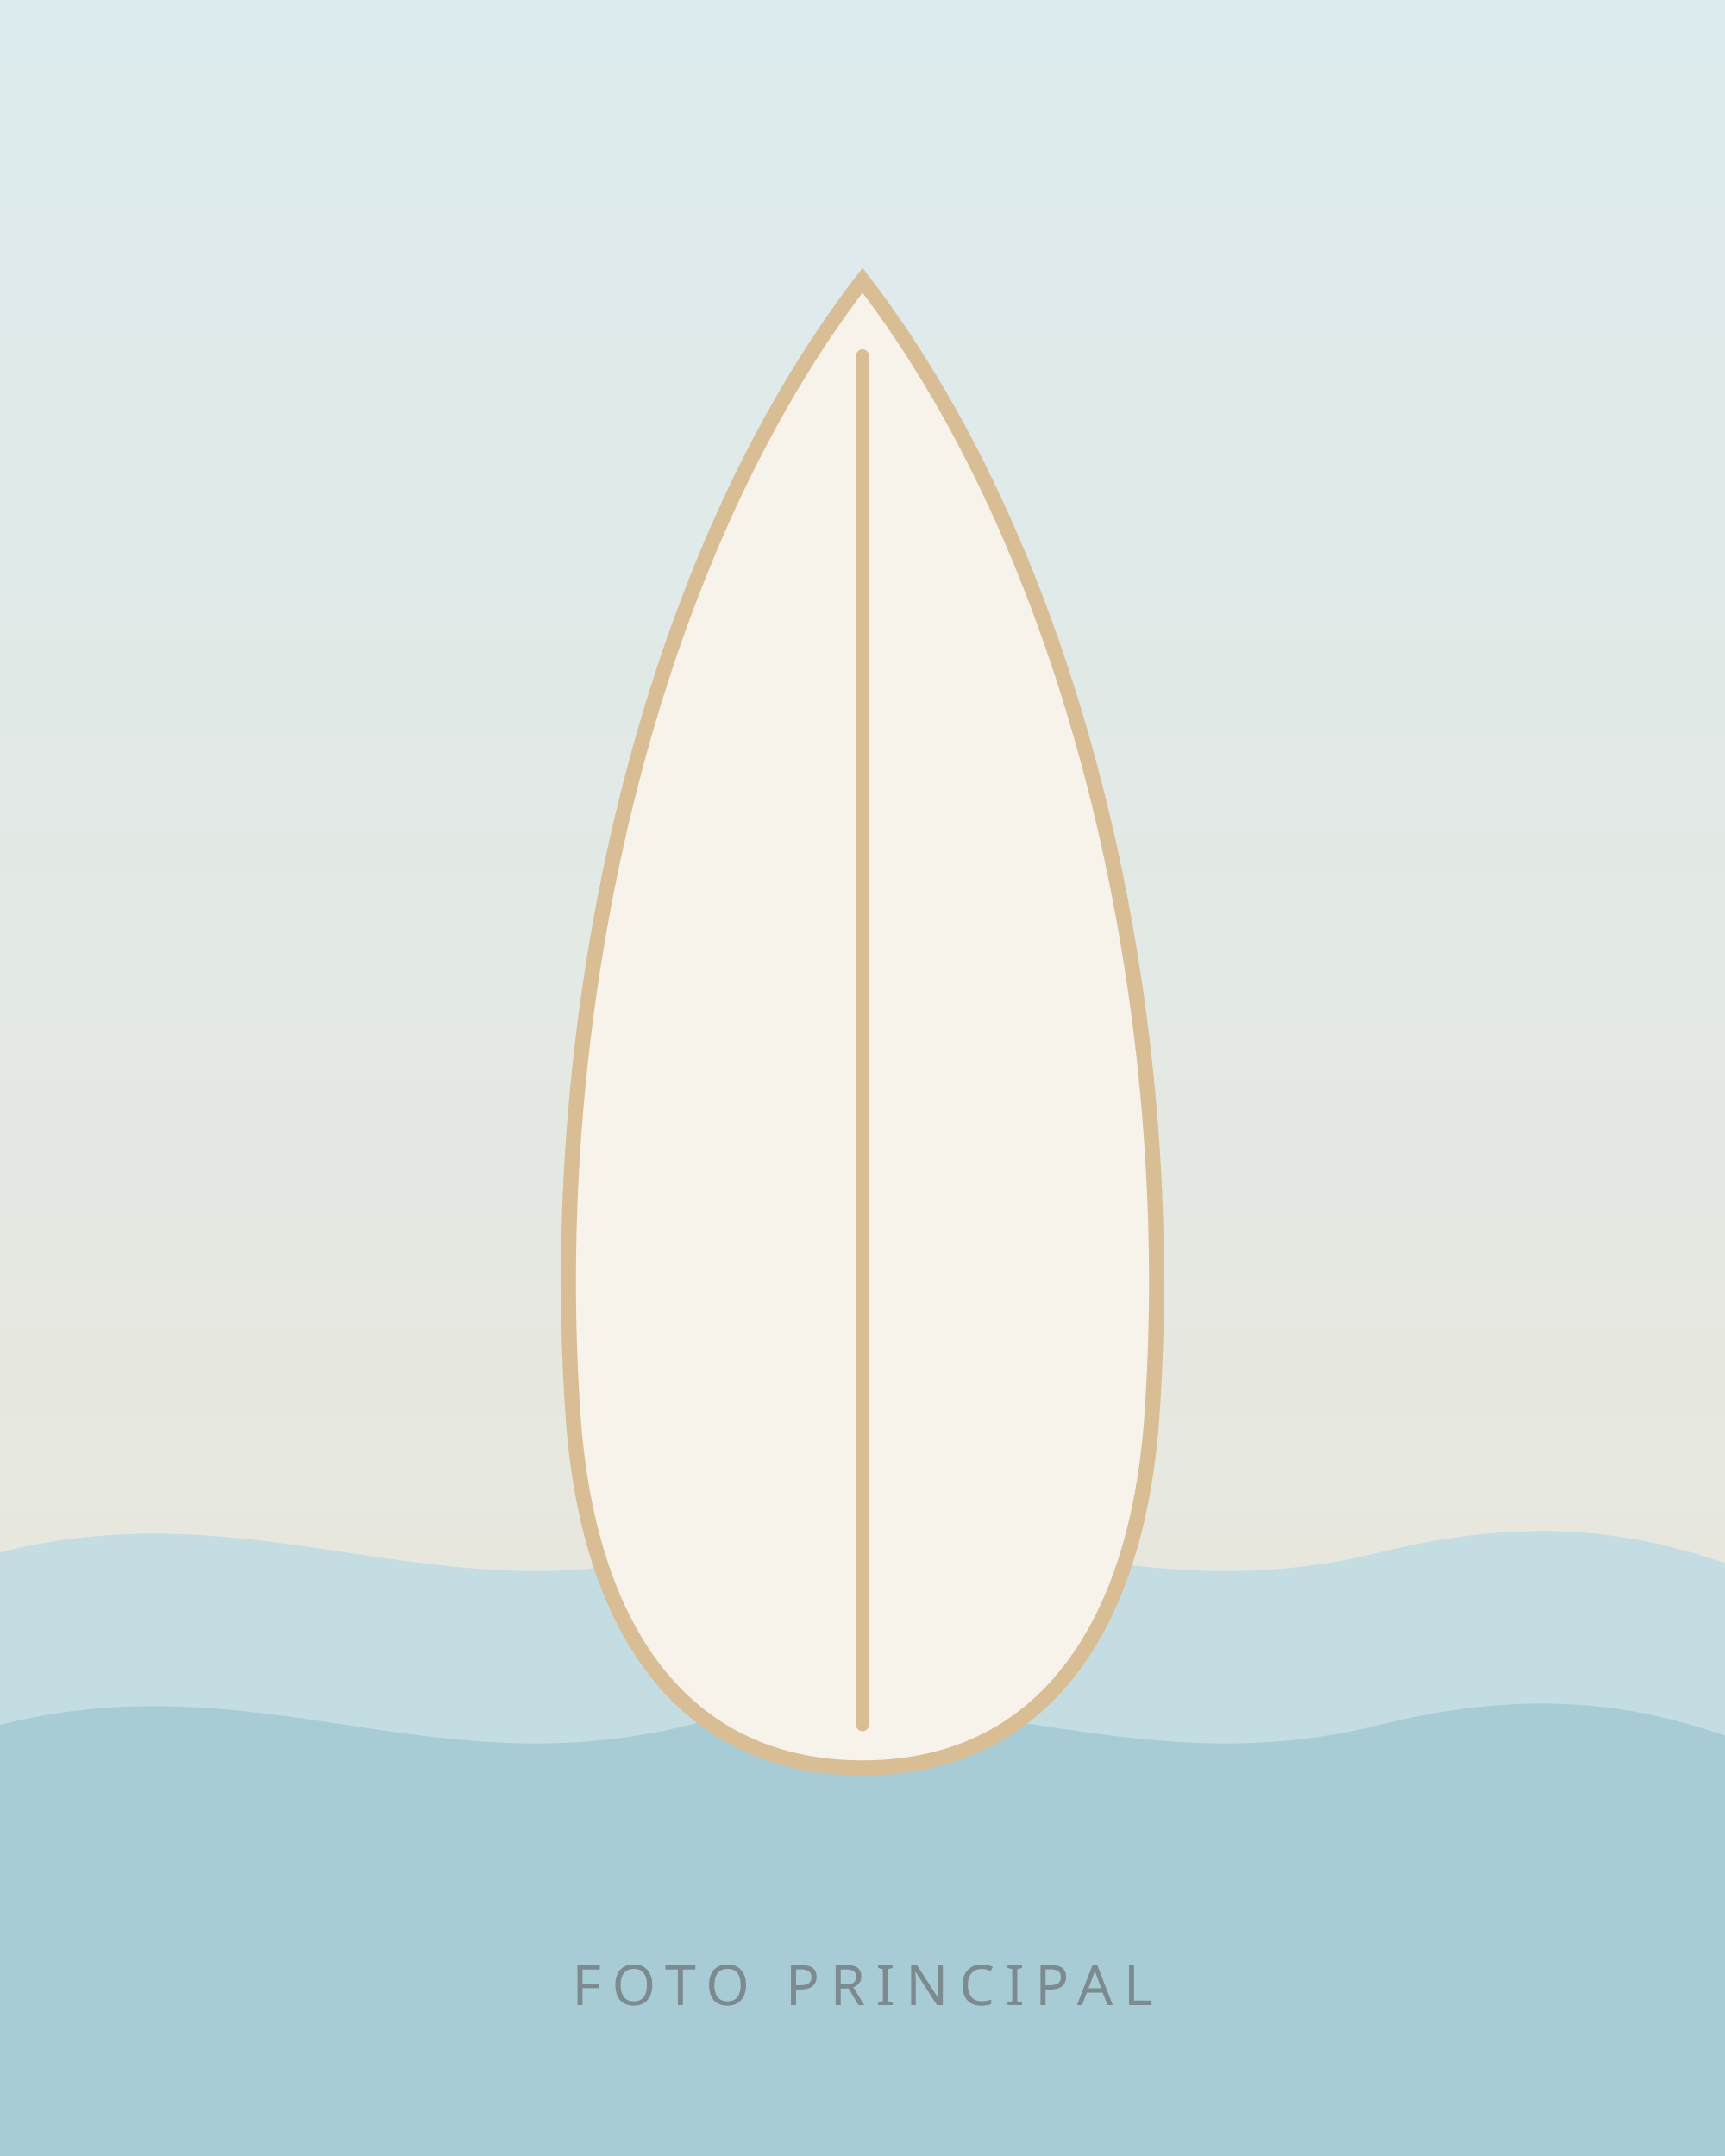
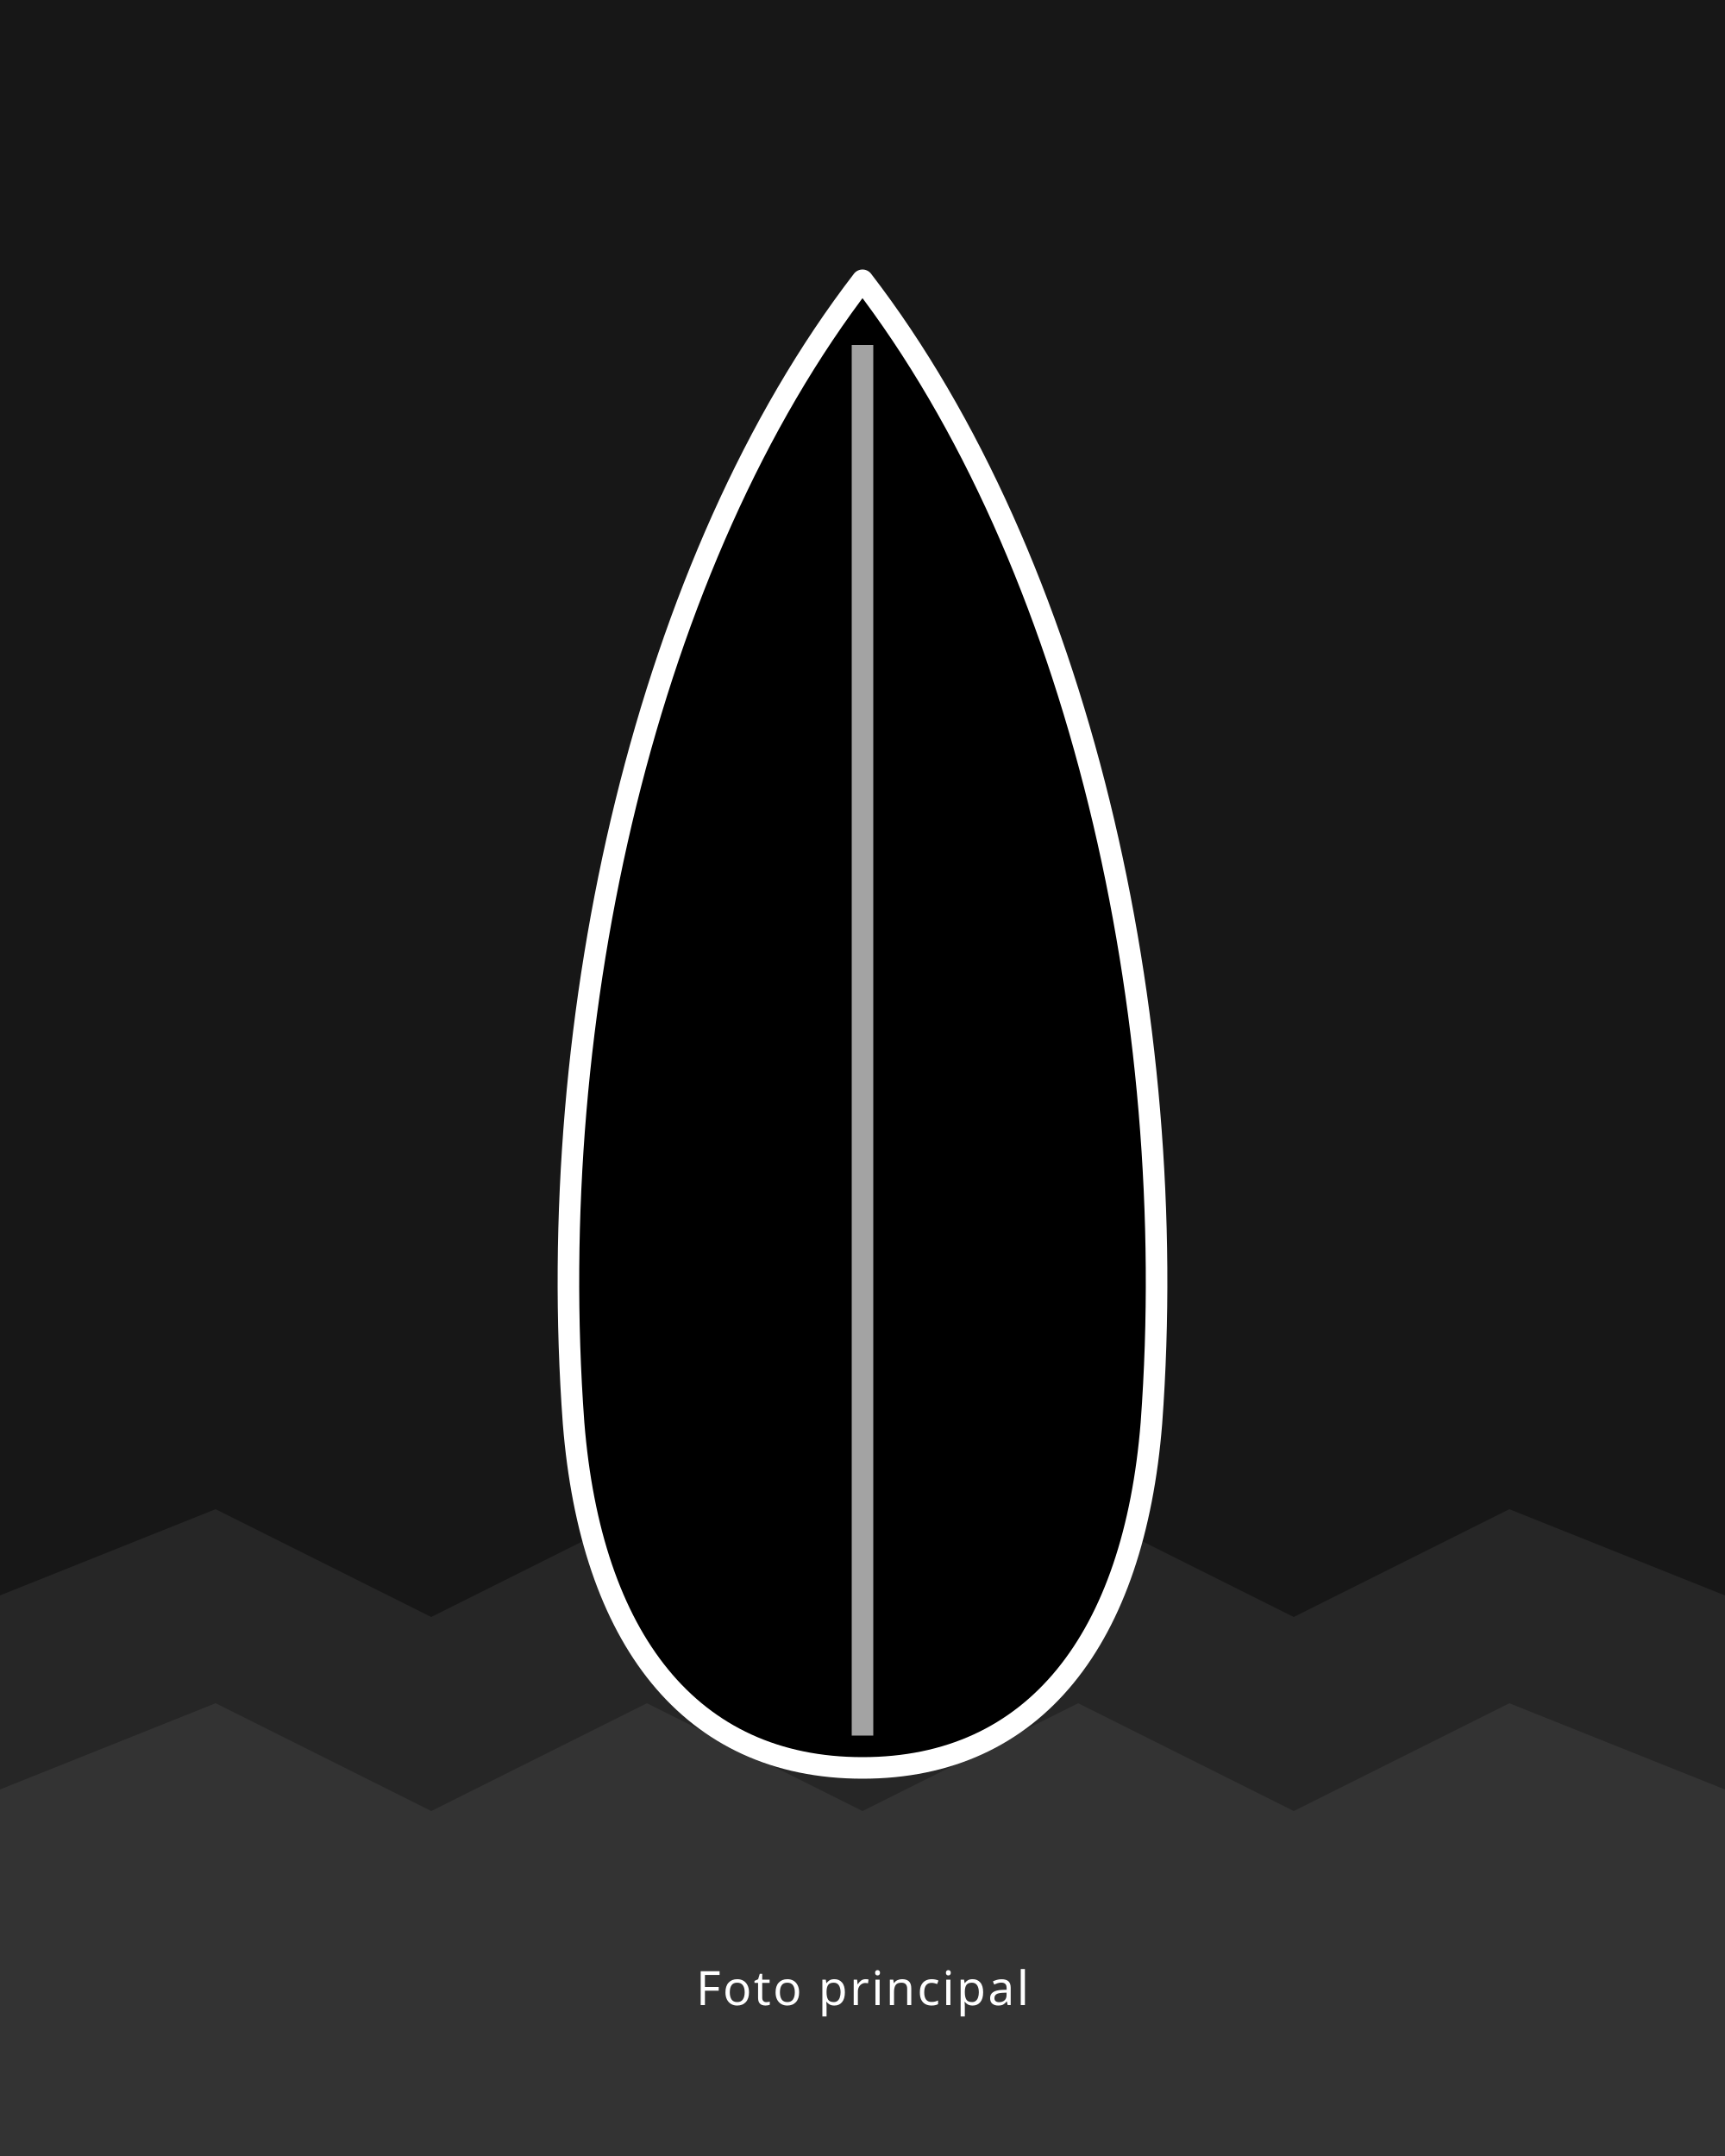
<svg xmlns="http://www.w3.org/2000/svg" viewBox="0 0 800 1000" role="img" aria-label="Placeholder: foto principal">
-   <defs>
-     <linearGradient id="g" x1="0" y1="0" x2="0" y2="1">
-       <stop offset="0" stop-color="#dcebee" />
-       <stop offset="1" stop-color="#ece6d8" />
-     </linearGradient>
-   </defs>
-   <rect width="800" height="1000" fill="url(#g)" />
-   <path d="M0 720 C120 690 200 750 320 720 C440 690 520 750 640 720 C720 700 770 715 800 725 V1000 H0 Z" fill="#c3dde3" />
-   <path d="M0 800 C120 770 200 830 320 800 C440 770 520 830 640 800 C720 780 770 795 800 805 V1000 H0 Z" fill="#9bc4cf" opacity=".7" />
-   <path d="M400 130 C500 260 548 470 534 660 C526 760 480 820 400 820 C320 820 274 760 266 660 C252 470 300 260 400 130 Z" fill="#f7f3ea" stroke="#d9be95" stroke-width="7" />
-   <path d="M400 165 V800" stroke="#d9be95" stroke-width="6" stroke-linecap="round" />
-   <text x="400" y="930" text-anchor="middle" font-family="system-ui, sans-serif" font-size="26" letter-spacing="5" fill="#7d8a8f">FOTO PRINCIPAL</text>
+   <rect width="800" height="1000" fill="#171717" />
+   <path d="M0 740 L100 700 L200 750 L300 700 L400 750 L500 700 L600 750 L700 700 L800 740 V1000 H0 Z" fill="#262626" />
+   <path d="M0 830 L100 790 L200 840 L300 790 L400 840 L500 790 L600 840 L700 790 L800 830 V1000 H0 Z" fill="#333333" />
+   <path d="M400 130 C500 260 548 470 534 660 C526 760 480 820 400 820 C320 820 274 760 266 660 C252 470 300 260 400 130 Z" fill="#000000" stroke="#ffffff" stroke-width="10" stroke-linejoin="round" />
+   <path d="M400 165 V800" stroke="#a3a3a3" stroke-width="10" stroke-linecap="square" />
+   <text x="400" y="930" text-anchor="middle" font-family="Poppins, system-ui, sans-serif" font-weight="500" font-size="22" letter-spacing="1" fill="#ffffff">Foto principal</text>
</svg>
